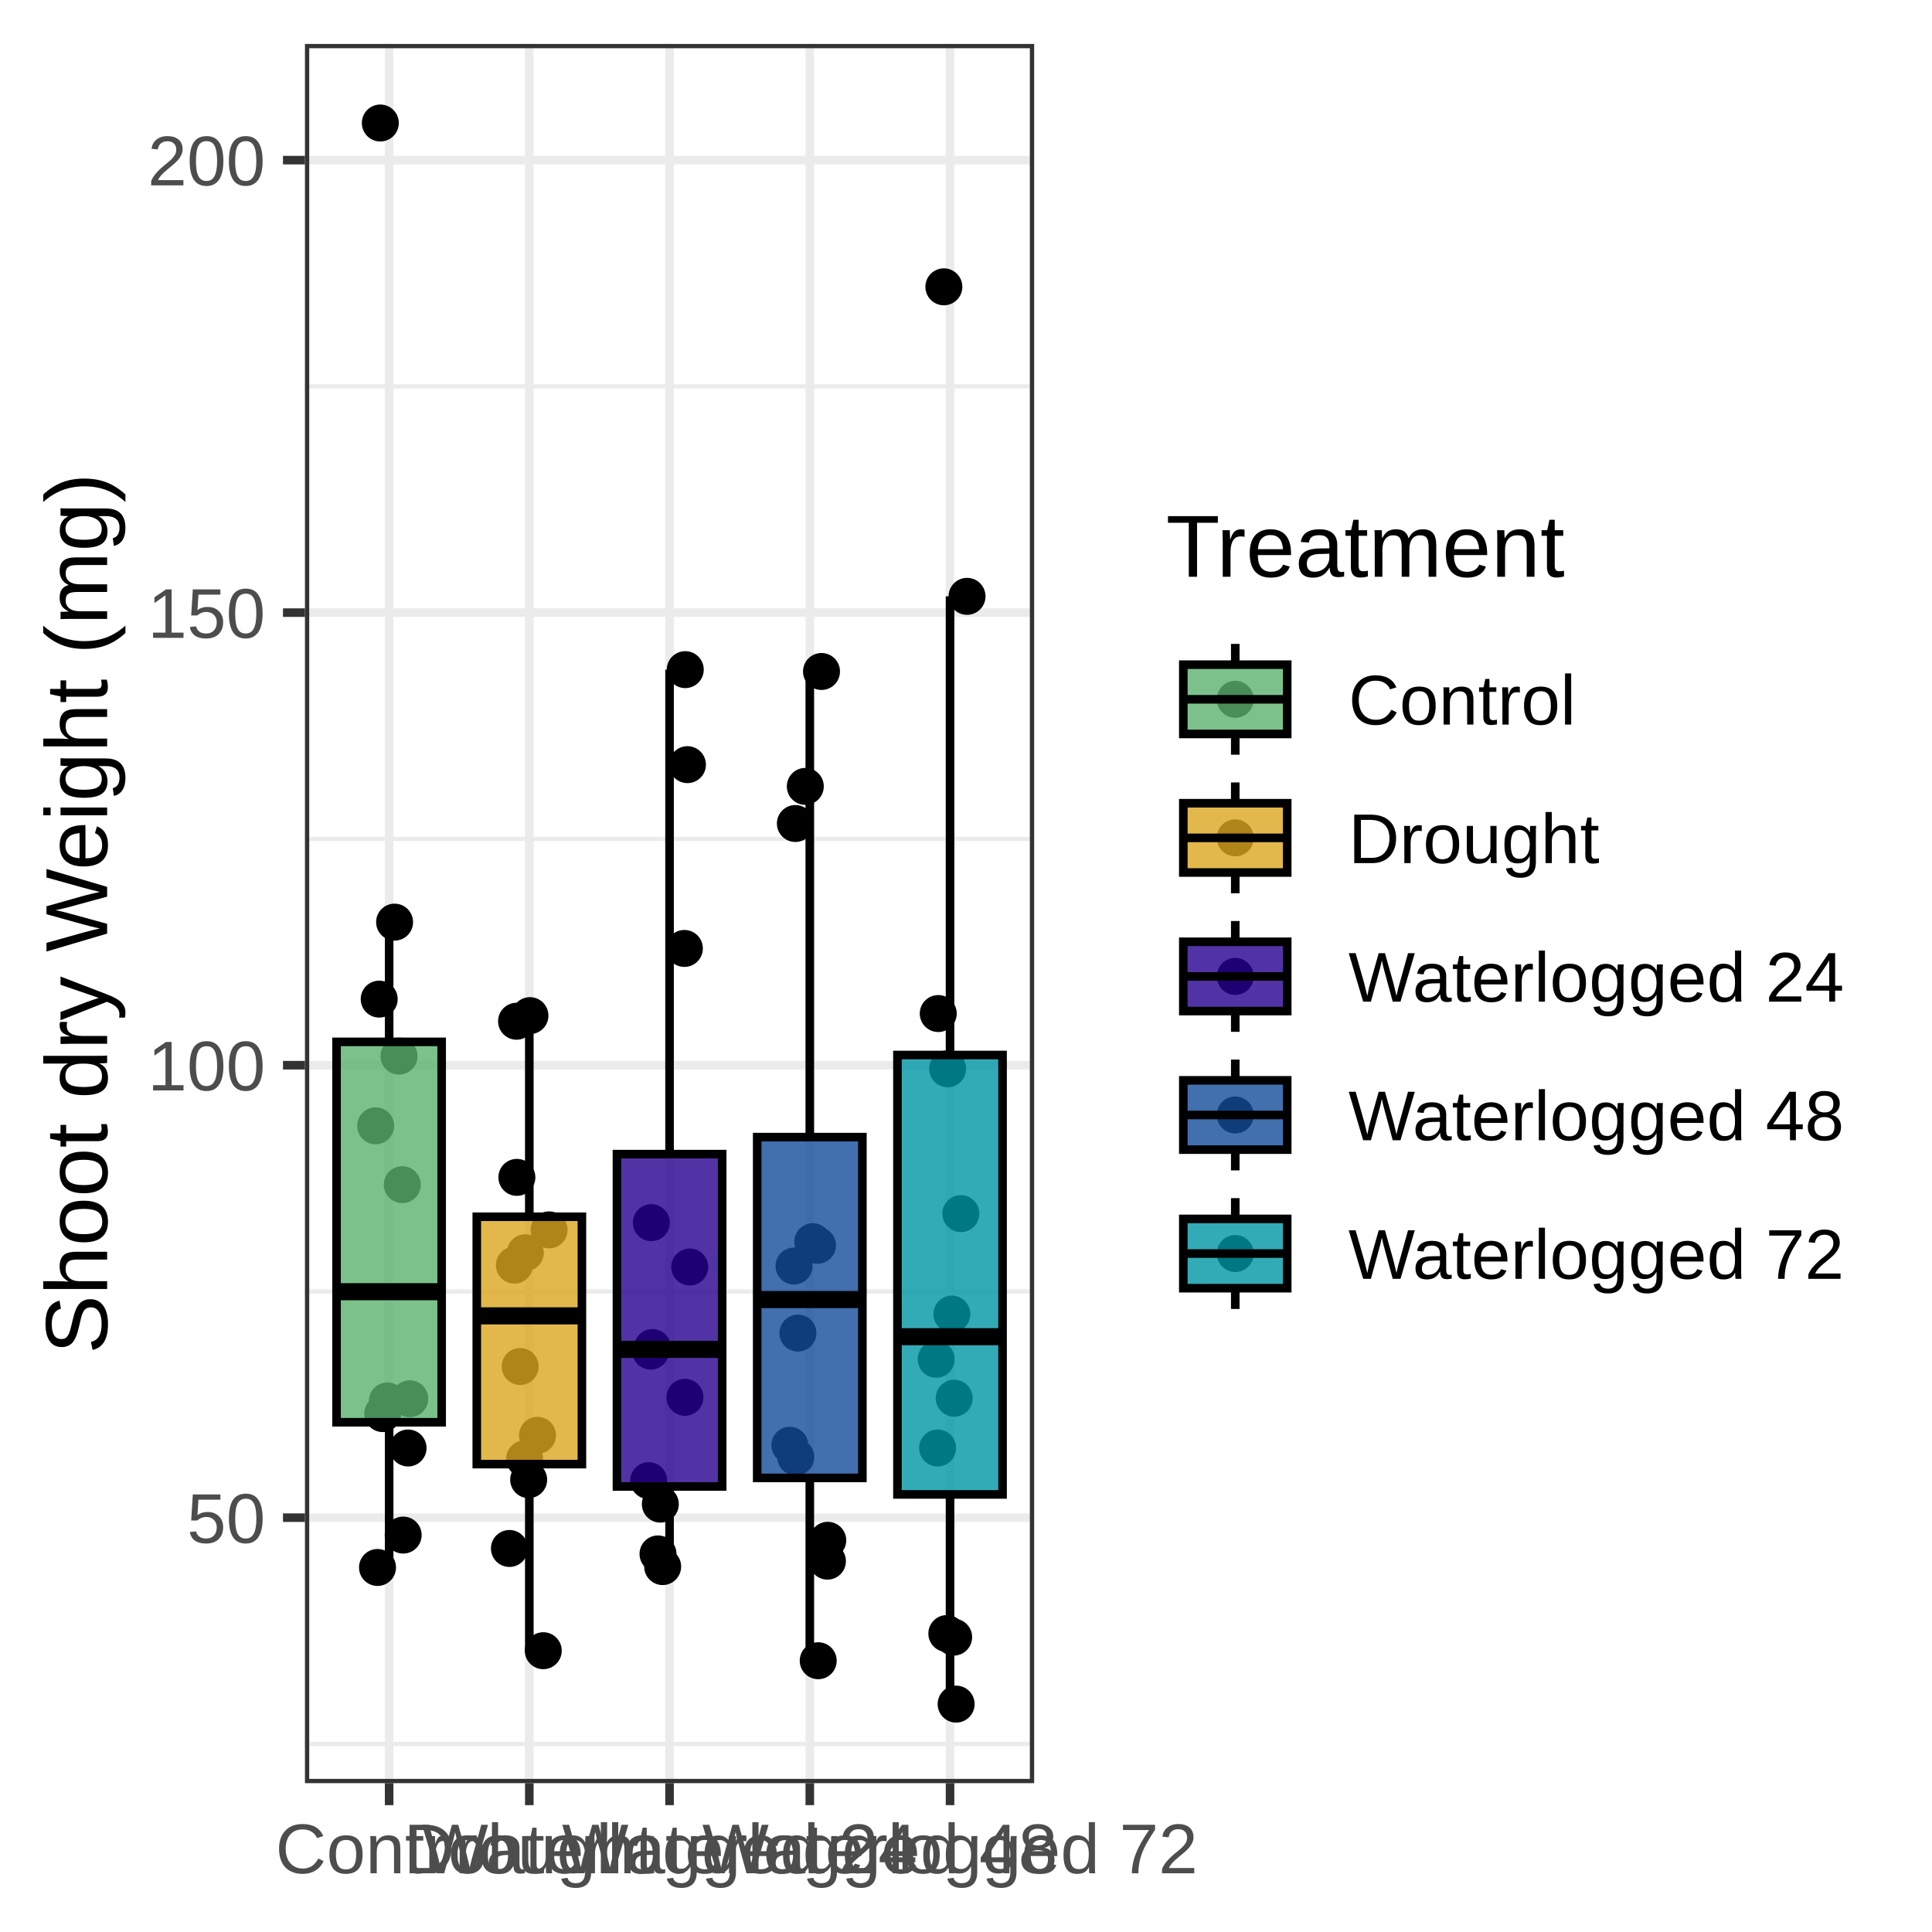
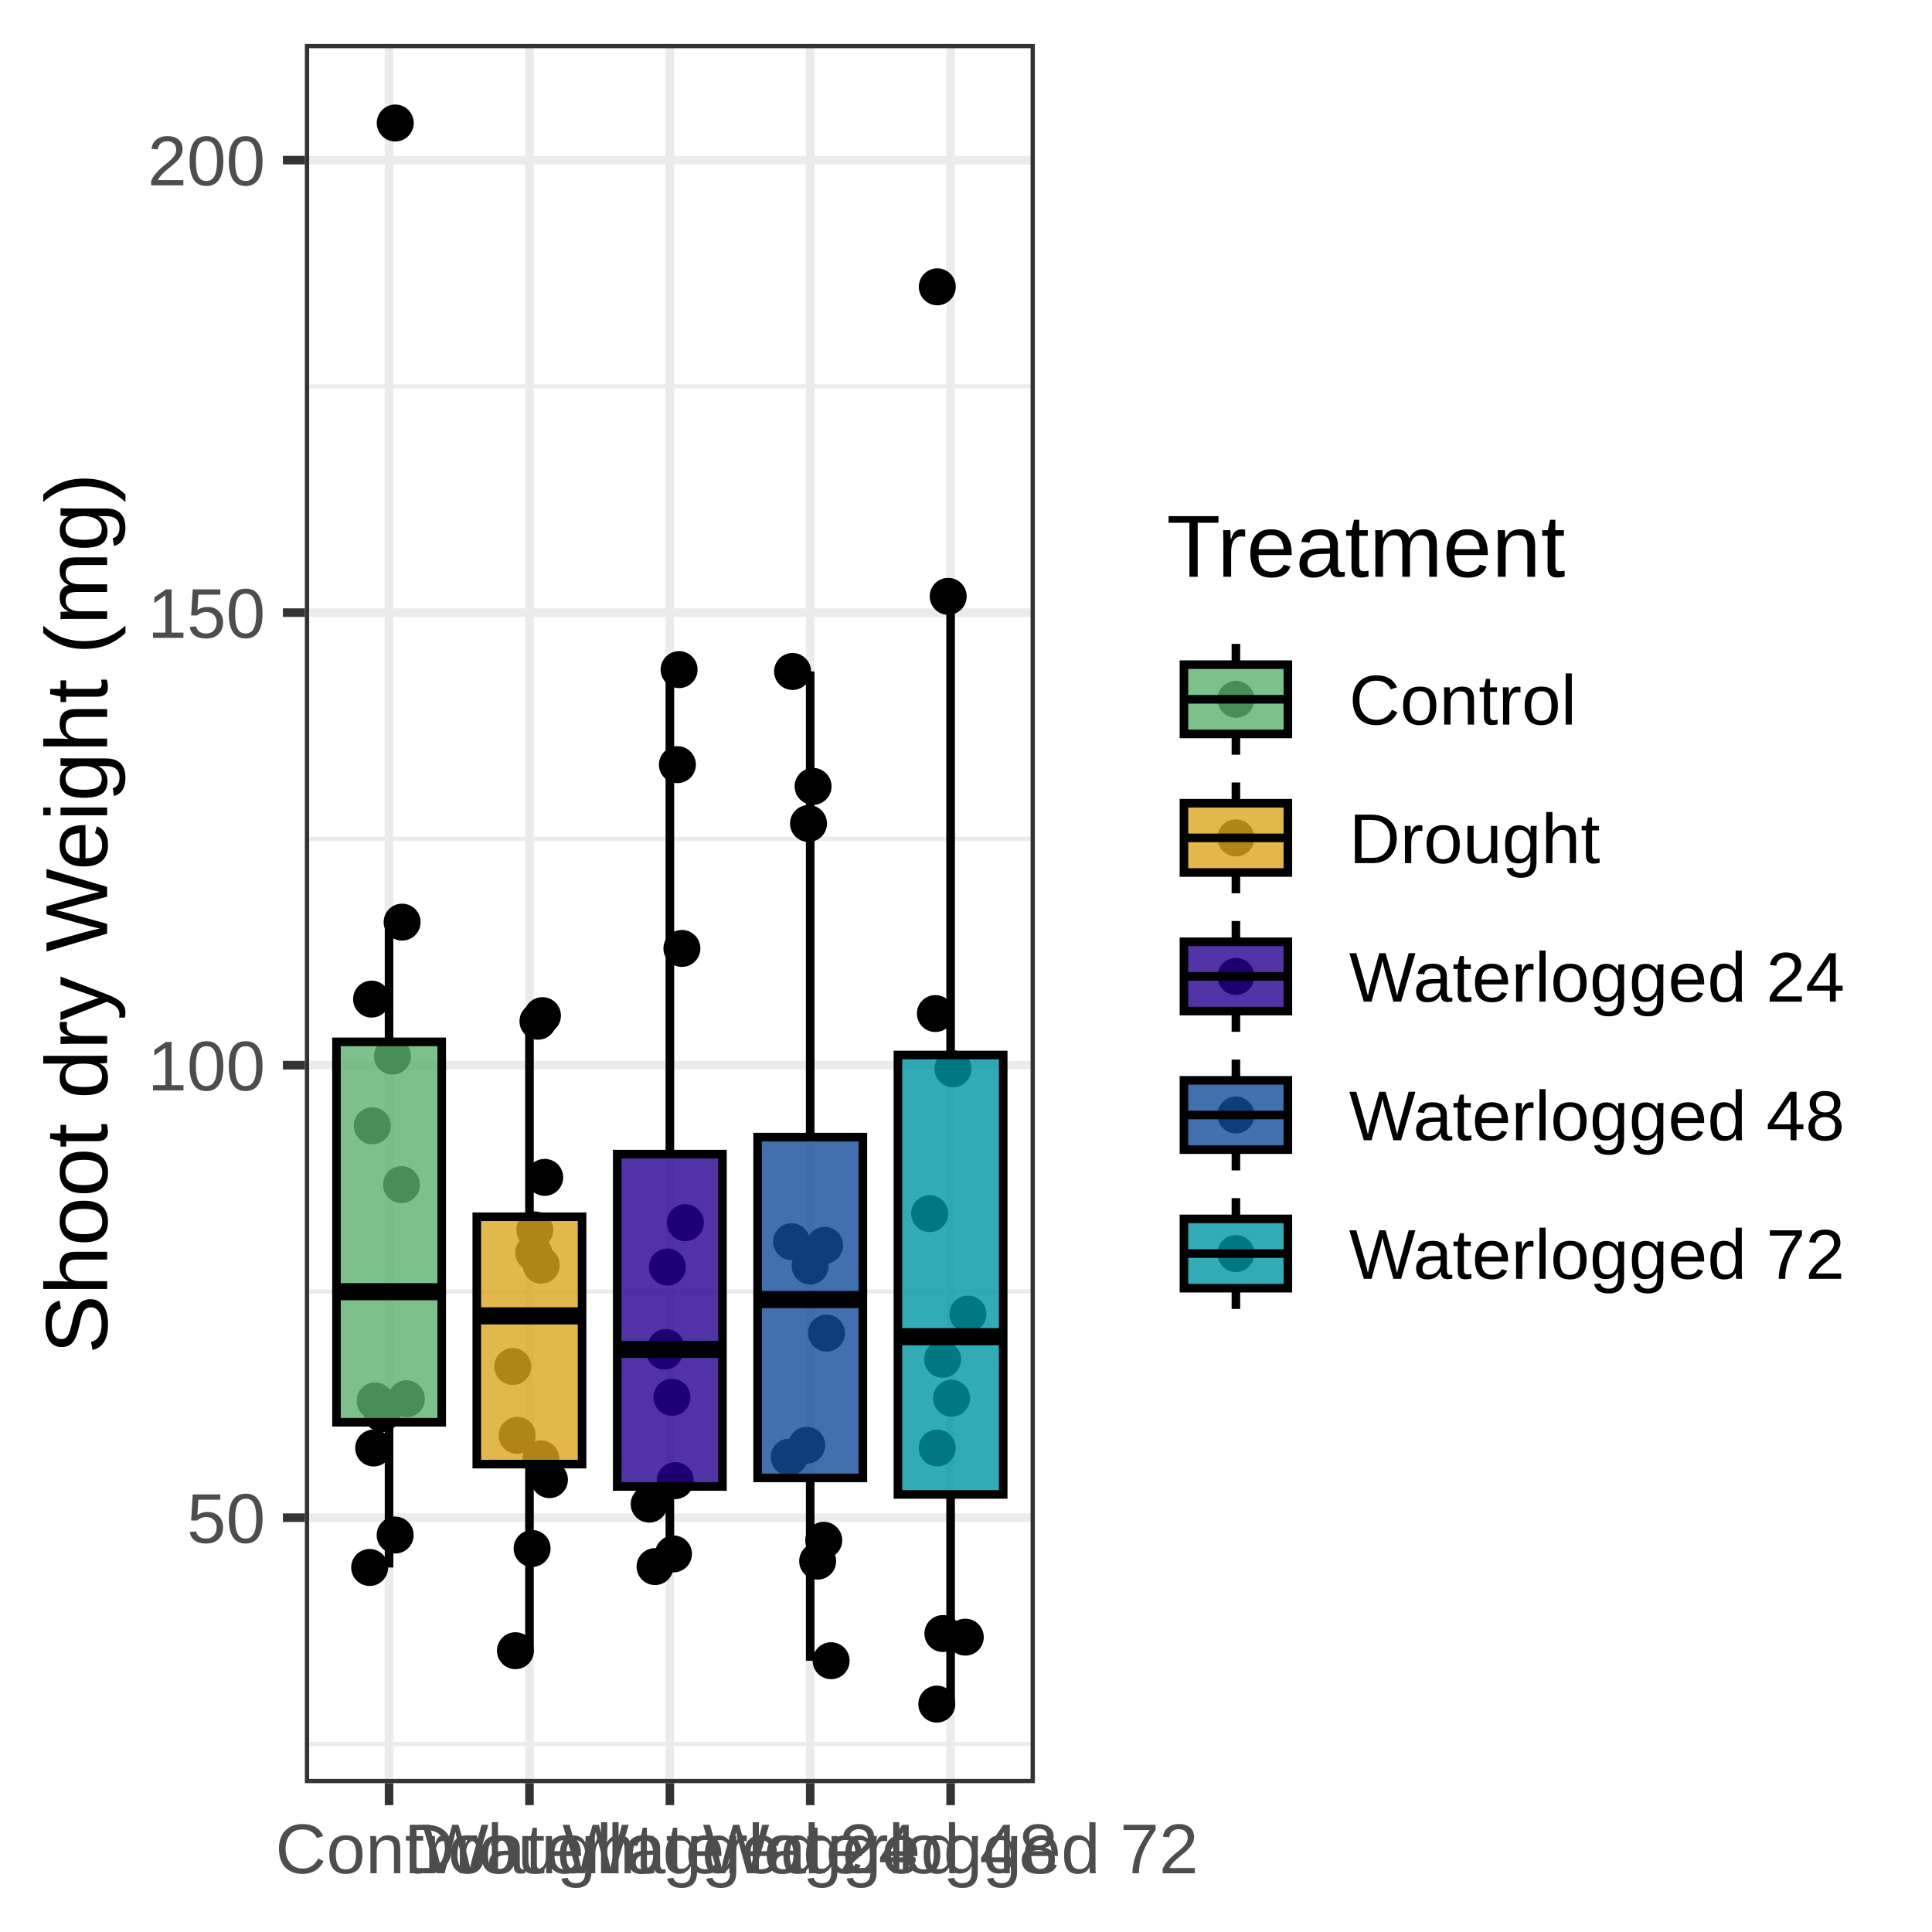
- <svg xmlns="http://www.w3.org/2000/svg" class="svglite" width="240.94pt" height="240.94pt" viewBox="0 0 240.94 240.94">
-   <defs>
-     <style type="text/css">
+ <svg xmlns="http://www.w3.org/2000/svg" width="240.94pt" height="240.94pt" viewBox="0 0 240.94 240.94">
+   <g class="svglite">
+     <defs>
+       <style type="text/css">
    .svglite line, .svglite polyline, .svglite polygon, .svglite path, .svglite rect, .svglite circle {
      fill: none;
      stroke: #000000;
      stroke-linecap: round;
      stroke-linejoin: round;
      stroke-miterlimit: 10.00;
    }
    .svglite text {
      white-space: pre;
    }
+     .svglite g.glyphgroup path {
+       fill: inherit;
+       stroke: none;
+     }
  </style>
-   </defs>
-   <rect width="100%" height="100%" style="stroke: none; fill: #FFFFFF;" />
-   <defs>
-     <clipPath id="cpMC4wMHwyNDAuOTR8MC4wMHwyNDAuOTQ=">
-       <rect x="0.00" y="0.00" width="240.94" height="240.94" />
-     </clipPath>
-   </defs>
-   <g clip-path="url(#cpMC4wMHwyNDAuOTR8MC4wMHwyNDAuOTQ=)">
-     <rect x="0.00" y="0.00" width="240.94" height="240.94" style="stroke-width: 1.07; stroke: #FFFFFF; fill: #FFFFFF;" />
-   </g>
-   <defs>
-     <clipPath id="cpMzguMDN8MTI4Ljk3fDUuNDh8MjIyLjM4">
-       <rect x="38.03" y="5.48" width="90.94" height="216.90" />
-     </clipPath>
-   </defs>
-   <g clip-path="url(#cpMzguMDN8MTI4Ljk3fDUuNDh8MjIyLjM4)">
-     <rect x="38.03" y="5.48" width="90.94" height="216.90" style="stroke-width: 1.07; stroke: none; fill: #FFFFFF;" />
-     <polyline points="38.03,217.49 128.97,217.49 " style="stroke-width: 0.53; stroke: #EBEBEB; stroke-linecap: butt;" />
-     <polyline points="38.03,161.06 128.97,161.06 " style="stroke-width: 0.53; stroke: #EBEBEB; stroke-linecap: butt;" />
-     <polyline points="38.03,104.62 128.97,104.62 " style="stroke-width: 0.53; stroke: #EBEBEB; stroke-linecap: butt;" />
-     <polyline points="38.03,48.18 128.97,48.18 " style="stroke-width: 0.53; stroke: #EBEBEB; stroke-linecap: butt;" />
-     <polyline points="38.03,189.27 128.97,189.27 " style="stroke-width: 1.07; stroke: #EBEBEB; stroke-linecap: butt;" />
-     <polyline points="38.03,132.84 128.97,132.84 " style="stroke-width: 1.07; stroke: #EBEBEB; stroke-linecap: butt;" />
-     <polyline points="38.03,76.40 128.97,76.40 " style="stroke-width: 1.07; stroke: #EBEBEB; stroke-linecap: butt;" />
-     <polyline points="38.03,19.97 128.97,19.97 " style="stroke-width: 1.07; stroke: #EBEBEB; stroke-linecap: butt;" />
-     <polyline points="48.53,222.38 48.53,5.48 " style="stroke-width: 1.07; stroke: #EBEBEB; stroke-linecap: butt;" />
-     <polyline points="66.01,222.38 66.01,5.48 " style="stroke-width: 1.07; stroke: #EBEBEB; stroke-linecap: butt;" />
-     <polyline points="83.50,222.38 83.50,5.48 " style="stroke-width: 1.07; stroke: #EBEBEB; stroke-linecap: butt;" />
-     <polyline points="100.99,222.38 100.99,5.48 " style="stroke-width: 1.07; stroke: #EBEBEB; stroke-linecap: butt;" />
-     <polyline points="118.48,222.38 118.48,5.48 " style="stroke-width: 1.07; stroke: #EBEBEB; stroke-linecap: butt;" />
-     <circle cx="85.73" cy="95.36" r="1.95" style="stroke-width: 0.71; fill: #000000;" />
-     <circle cx="116.93" cy="180.58" r="1.95" style="stroke-width: 0.71; fill: #000000;" />
-     <circle cx="103.19" cy="194.69" r="1.95" style="stroke-width: 0.71; fill: #000000;" />
-     <circle cx="51.10" cy="174.44" r="1.95" style="stroke-width: 0.71; fill: #000000;" />
-     <circle cx="65.93" cy="184.53" r="1.95" style="stroke-width: 0.71; fill: #000000;" />
-     <circle cx="66.09" cy="126.66" r="1.95" style="stroke-width: 0.71; fill: #000000;" />
-     <circle cx="64.42" cy="127.36" r="1.95" style="stroke-width: 0.71; fill: #000000;" />
-     <circle cx="68.48" cy="153.38" r="1.95" style="stroke-width: 0.71; fill: #000000;" />
-     <circle cx="117.71" cy="35.77" r="1.95" style="stroke-width: 0.71; fill: #000000;" />
-     <circle cx="50.17" cy="147.74" r="1.95" style="stroke-width: 0.71; fill: #000000;" />
-     <circle cx="85.46" cy="83.51" r="1.95" style="stroke-width: 0.71; fill: #000000;" />
-     <circle cx="82.35" cy="187.58" r="1.95" style="stroke-width: 0.71; fill: #000000;" />
-     <circle cx="99.51" cy="166.25" r="1.95" style="stroke-width: 0.71; fill: #000000;" />
-     <circle cx="118.08" cy="203.72" r="1.95" style="stroke-width: 0.71; fill: #000000;" />
-     <circle cx="64.87" cy="170.42" r="1.95" style="stroke-width: 0.71; fill: #000000;" />
-     <circle cx="102.04" cy="207.11" r="1.95" style="stroke-width: 0.71; fill: #000000;" />
-     <circle cx="99.02" cy="157.89" r="1.95" style="stroke-width: 0.71; fill: #000000;" />
-     <circle cx="101.95" cy="155.30" r="1.95" style="stroke-width: 0.71; fill: #000000;" />
-     <circle cx="101.36" cy="154.85" r="1.95" style="stroke-width: 0.71; fill: #000000;" />
-     <circle cx="82.64" cy="195.37" r="1.95" style="stroke-width: 0.71; fill: #000000;" />
-     <circle cx="47.73" cy="176.29" r="1.95" style="stroke-width: 0.71; fill: #000000;" />
-     <circle cx="119.83" cy="151.35" r="1.95" style="stroke-width: 0.71; fill: #000000;" />
-     <circle cx="81.23" cy="152.48" r="1.95" style="stroke-width: 0.71; fill: #000000;" />
-     <circle cx="80.90" cy="184.65" r="1.95" style="stroke-width: 0.71; fill: #000000;" />
-     <circle cx="49.76" cy="131.71" r="1.95" style="stroke-width: 0.71; fill: #000000;" />
-     <circle cx="117.01" cy="126.40" r="1.95" style="stroke-width: 0.71; fill: #000000;" />
-     <circle cx="46.85" cy="140.40" r="1.95" style="stroke-width: 0.71; fill: #000000;" />
-     <circle cx="119.24" cy="212.52" r="1.95" style="stroke-width: 0.71; fill: #000000;" />
-     <circle cx="99.24" cy="181.71" r="1.95" style="stroke-width: 0.71; fill: #000000;" />
-     <circle cx="82.06" cy="193.79" r="1.95" style="stroke-width: 0.71; fill: #000000;" />
-     <circle cx="118.18" cy="133.29" r="1.95" style="stroke-width: 0.71; fill: #000000;" />
-     <circle cx="64.46" cy="146.83" r="1.95" style="stroke-width: 0.71; fill: #000000;" />
-     <circle cx="81.37" cy="168.05" r="1.95" style="stroke-width: 0.71; fill: #000000;" />
-     <circle cx="67.75" cy="205.86" r="1.95" style="stroke-width: 0.71; fill: #000000;" />
-     <circle cx="48.31" cy="174.71" r="1.95" style="stroke-width: 0.71; fill: #000000;" />
-     <circle cx="67.03" cy="179.00" r="1.95" style="stroke-width: 0.71; fill: #000000;" />
-     <circle cx="100.43" cy="98.07" r="1.95" style="stroke-width: 0.71; fill: #000000;" />
-     <circle cx="119.00" cy="174.37" r="1.95" style="stroke-width: 0.71; fill: #000000;" />
-     <circle cx="64.15" cy="157.78" r="1.95" style="stroke-width: 0.71; fill: #000000;" />
-     <circle cx="99.19" cy="102.70" r="1.95" style="stroke-width: 0.71; fill: #000000;" />
-     <circle cx="47.29" cy="124.60" r="1.95" style="stroke-width: 0.71; fill: #000000;" />
-     <circle cx="49.21" cy="115.00" r="1.95" style="stroke-width: 0.71; fill: #000000;" />
-     <circle cx="116.75" cy="169.52" r="1.95" style="stroke-width: 0.71; fill: #000000;" />
-     <circle cx="81.14" cy="168.50" r="1.95" style="stroke-width: 0.71; fill: #000000;" />
-     <circle cx="86.02" cy="158.01" r="1.95" style="stroke-width: 0.71; fill: #000000;" />
-     <circle cx="118.71" cy="163.88" r="1.95" style="stroke-width: 0.71; fill: #000000;" />
-     <circle cx="103.23" cy="192.09" r="1.95" style="stroke-width: 0.71; fill: #000000;" />
-     <circle cx="50.89" cy="180.58" r="1.95" style="stroke-width: 0.71; fill: #000000;" />
-     <circle cx="120.60" cy="74.37" r="1.95" style="stroke-width: 0.71; fill: #000000;" />
-     <circle cx="98.50" cy="180.24" r="1.95" style="stroke-width: 0.71; fill: #000000;" />
-     <circle cx="63.53" cy="193.11" r="1.95" style="stroke-width: 0.71; fill: #000000;" />
-     <circle cx="65.42" cy="181.94" r="1.95" style="stroke-width: 0.71; fill: #000000;" />
-     <circle cx="47.08" cy="195.48" r="1.95" style="stroke-width: 0.71; fill: #000000;" />
-     <circle cx="102.45" cy="83.74" r="1.95" style="stroke-width: 0.71; fill: #000000;" />
-     <circle cx="47.43" cy="15.34" r="1.95" style="stroke-width: 0.71; fill: #000000;" />
-     <circle cx="118.93" cy="204.17" r="1.95" style="stroke-width: 0.71; fill: #000000;" />
-     <circle cx="85.42" cy="174.26" r="1.95" style="stroke-width: 0.71; fill: #000000;" />
-     <circle cx="65.51" cy="156.23" r="1.95" style="stroke-width: 0.71; fill: #000000;" />
-     <circle cx="50.28" cy="191.44" r="1.95" style="stroke-width: 0.71; fill: #000000;" />
-     <circle cx="85.35" cy="118.28" r="1.95" style="stroke-width: 0.71; fill: #000000;" />
-     <circle cx="48.53" cy="15.34" r="1.95" style="stroke-width: 0.71; stroke: none;" />
-     <line x1="48.53" y1="129.93" x2="48.53" y2="115.00" style="stroke-width: 1.07; stroke-linecap: butt;" />
-     <line x1="48.53" y1="177.37" x2="48.53" y2="195.48" style="stroke-width: 1.07; stroke-linecap: butt;" />
-     <polygon points="41.97,129.93 41.97,177.37 55.08,177.37 55.08,129.93 41.97,129.93 " style="stroke-width: 1.07; stroke-linecap: butt; stroke-linejoin: miter; fill: #5CB270; fill-opacity: 0.80;" />
-     <line x1="41.97" y1="161.09" x2="55.08" y2="161.09" style="stroke-width: 2.13; stroke-linecap: butt; stroke-linejoin: miter;" />
-     <line x1="66.01" y1="151.74" x2="66.01" y2="126.66" style="stroke-width: 1.07; stroke-linecap: butt;" />
-     <line x1="66.01" y1="182.59" x2="66.01" y2="205.86" style="stroke-width: 1.07; stroke-linecap: butt;" />
-     <polygon points="59.46,151.74 59.46,182.59 72.57,182.59 72.57,151.74 59.46,151.74 " style="stroke-width: 1.07; stroke-linecap: butt; stroke-linejoin: miter; fill: #DAA520; fill-opacity: 0.80;" />
-     <line x1="59.46" y1="164.10" x2="72.57" y2="164.10" style="stroke-width: 2.13; stroke-linecap: butt; stroke-linejoin: miter;" />
-     <line x1="83.50" y1="143.93" x2="83.50" y2="83.51" style="stroke-width: 1.07; stroke-linecap: butt;" />
-     <line x1="83.50" y1="185.38" x2="83.50" y2="195.37" style="stroke-width: 1.07; stroke-linecap: butt;" />
-     <polygon points="76.94,143.93 76.94,185.38 90.06,185.38 90.06,143.93 76.94,143.93 " style="stroke-width: 1.07; stroke-linecap: butt; stroke-linejoin: miter; fill: #26008E; fill-opacity: 0.80;" />
-     <line x1="76.94" y1="168.28" x2="90.06" y2="168.28" style="stroke-width: 2.13; stroke-linecap: butt; stroke-linejoin: miter;" />
-     <line x1="100.99" y1="141.81" x2="100.99" y2="83.74" style="stroke-width: 1.07; stroke-linecap: butt;" />
-     <line x1="100.99" y1="184.31" x2="100.99" y2="207.11" style="stroke-width: 1.07; stroke-linecap: butt;" />
-     <polygon points="94.43,141.81 94.43,184.31 107.55,184.31 107.55,141.81 94.43,141.81 " style="stroke-width: 1.07; stroke-linecap: butt; stroke-linejoin: miter; fill: #134B99; fill-opacity: 0.80;" />
-     <line x1="94.43" y1="162.07" x2="107.55" y2="162.07" style="stroke-width: 2.13; stroke-linecap: butt; stroke-linejoin: miter;" />
-     <circle cx="118.48" cy="35.77" r="1.95" style="stroke-width: 0.71; stroke: none;" />
-     <line x1="118.48" y1="131.57" x2="118.48" y2="74.37" style="stroke-width: 1.07; stroke-linecap: butt;" />
-     <line x1="118.48" y1="186.37" x2="118.48" y2="212.52" style="stroke-width: 1.07; stroke-linecap: butt;" />
-     <polygon points="111.92,131.57 111.92,186.37 125.03,186.37 125.03,131.57 111.92,131.57 " style="stroke-width: 1.07; stroke-linecap: butt; stroke-linejoin: miter; fill: #0096A4; fill-opacity: 0.80;" />
-     <line x1="111.92" y1="166.70" x2="125.03" y2="166.70" style="stroke-width: 2.13; stroke-linecap: butt; stroke-linejoin: miter;" />
-     <rect x="38.03" y="5.48" width="90.94" height="216.90" style="stroke-width: 1.07; stroke: #333333;" />
-   </g>
-   <g clip-path="url(#cpMC4wMHwyNDAuOTR8MC4wMHwyNDAuOTQ=)">
-     <text x="33.10" y="192.42" text-anchor="end" style="font-size: 8.80px;fill: #4D4D4D; font-family: &quot;Arial&quot;;" textLength="9.79px" lengthAdjust="spacingAndGlyphs">50</text>
-     <text x="33.10" y="135.99" text-anchor="end" style="font-size: 8.80px;fill: #4D4D4D; font-family: &quot;Arial&quot;;" textLength="14.69px" lengthAdjust="spacingAndGlyphs">100</text>
-     <text x="33.10" y="79.55" text-anchor="end" style="font-size: 8.80px;fill: #4D4D4D; font-family: &quot;Arial&quot;;" textLength="14.69px" lengthAdjust="spacingAndGlyphs">150</text>
-     <text x="33.10" y="23.12" text-anchor="end" style="font-size: 8.80px;fill: #4D4D4D; font-family: &quot;Arial&quot;;" textLength="14.69px" lengthAdjust="spacingAndGlyphs">200</text>
-     <polyline points="35.29,189.27 38.03,189.27 " style="stroke-width: 1.07; stroke: #333333; stroke-linecap: butt;" />
-     <polyline points="35.29,132.84 38.03,132.84 " style="stroke-width: 1.07; stroke: #333333; stroke-linecap: butt;" />
-     <polyline points="35.29,76.40 38.03,76.40 " style="stroke-width: 1.07; stroke: #333333; stroke-linecap: butt;" />
-     <polyline points="35.29,19.97 38.03,19.97 " style="stroke-width: 1.07; stroke: #333333; stroke-linecap: butt;" />
-     <polyline points="48.53,225.12 48.53,222.38 " style="stroke-width: 1.07; stroke: #333333; stroke-linecap: butt;" />
-     <polyline points="66.01,225.12 66.01,222.38 " style="stroke-width: 1.07; stroke: #333333; stroke-linecap: butt;" />
-     <polyline points="83.50,225.12 83.50,222.38 " style="stroke-width: 1.07; stroke: #333333; stroke-linecap: butt;" />
-     <polyline points="100.99,225.12 100.99,222.38 " style="stroke-width: 1.07; stroke: #333333; stroke-linecap: butt;" />
-     <polyline points="118.48,225.12 118.48,222.38 " style="stroke-width: 1.07; stroke: #333333; stroke-linecap: butt;" />
-     <text x="48.53" y="233.62" text-anchor="middle" style="font-size: 8.80px;fill: #4D4D4D; font-family: &quot;Arial&quot;;" textLength="28.37px" lengthAdjust="spacingAndGlyphs">Control</text>
-     <text x="66.01" y="233.62" text-anchor="middle" style="font-size: 8.80px;fill: #4D4D4D; font-family: &quot;Arial&quot;;" textLength="31.31px" lengthAdjust="spacingAndGlyphs">Drought</text>
-     <text x="83.50" y="233.62" text-anchor="middle" style="font-size: 8.80px;fill: #4D4D4D; font-family: &quot;Arial&quot;;" textLength="61.82px" lengthAdjust="spacingAndGlyphs">Waterlogged 24</text>
-     <text x="100.99" y="233.62" text-anchor="middle" style="font-size: 8.80px;fill: #4D4D4D; font-family: &quot;Arial&quot;;" textLength="61.82px" lengthAdjust="spacingAndGlyphs">Waterlogged 48</text>
-     <text x="118.48" y="233.62" text-anchor="middle" style="font-size: 8.80px;fill: #4D4D4D; font-family: &quot;Arial&quot;;" textLength="61.82px" lengthAdjust="spacingAndGlyphs">Waterlogged 72</text>
-     <text transform="translate(13.36,113.93) rotate(-90)" text-anchor="middle" style="font-size: 11.00px; font-family: &quot;Arial&quot;;" textLength="109.88px" lengthAdjust="spacingAndGlyphs">Shoot dry Weight (mg)</text>
-     <rect x="139.93" y="57.41" width="95.54" height="113.03" style="stroke-width: 1.07; stroke: none; fill: #FFFFFF;" />
-     <text x="145.41" y="71.93" style="font-size: 11.00px; font-family: &quot;Arial&quot;;" textLength="49.74px" lengthAdjust="spacingAndGlyphs">Treatment</text>
-     <rect x="145.41" y="78.57" width="17.28" height="17.28" style="stroke-width: 1.07; stroke: none; fill: #FFFFFF;" />
-     <circle cx="154.05" cy="87.21" r="1.95" style="stroke-width: 0.71; fill: #000000;" />
-     <polyline points="154.05,94.12 154.05,91.53 " style="stroke-width: 1.07; stroke-linecap: butt; stroke-linejoin: miter;" />
-     <polyline points="154.05,82.89 154.05,80.30 " style="stroke-width: 1.07; stroke-linecap: butt; stroke-linejoin: miter;" />
-     <rect x="147.57" y="82.89" width="12.96" height="8.64" style="stroke-width: 1.07; stroke-linecap: butt; stroke-linejoin: miter; fill: #5CB270; fill-opacity: 0.80;" />
-     <polyline points="147.57,87.21 160.53,87.21 " style="stroke-width: 1.07; stroke-linecap: butt; stroke-linejoin: miter;" />
-     <rect x="145.41" y="95.85" width="17.28" height="17.28" style="stroke-width: 1.07; stroke: none; fill: #FFFFFF;" />
-     <circle cx="154.05" cy="104.49" r="1.95" style="stroke-width: 0.71; fill: #000000;" />
-     <polyline points="154.05,111.40 154.05,108.81 " style="stroke-width: 1.07; stroke-linecap: butt; stroke-linejoin: miter;" />
-     <polyline points="154.05,100.17 154.05,97.58 " style="stroke-width: 1.07; stroke-linecap: butt; stroke-linejoin: miter;" />
-     <rect x="147.57" y="100.17" width="12.96" height="8.64" style="stroke-width: 1.07; stroke-linecap: butt; stroke-linejoin: miter; fill: #DAA520; fill-opacity: 0.80;" />
-     <polyline points="147.57,104.49 160.53,104.49 " style="stroke-width: 1.07; stroke-linecap: butt; stroke-linejoin: miter;" />
-     <rect x="145.41" y="113.13" width="17.28" height="17.28" style="stroke-width: 1.07; stroke: none; fill: #FFFFFF;" />
-     <circle cx="154.05" cy="121.77" r="1.95" style="stroke-width: 0.71; fill: #000000;" />
-     <polyline points="154.05,128.68 154.05,126.09 " style="stroke-width: 1.07; stroke-linecap: butt; stroke-linejoin: miter;" />
-     <polyline points="154.05,117.45 154.05,114.86 " style="stroke-width: 1.07; stroke-linecap: butt; stroke-linejoin: miter;" />
-     <rect x="147.57" y="117.45" width="12.96" height="8.64" style="stroke-width: 1.07; stroke-linecap: butt; stroke-linejoin: miter; fill: #26008E; fill-opacity: 0.80;" />
-     <polyline points="147.57,121.77 160.53,121.77 " style="stroke-width: 1.07; stroke-linecap: butt; stroke-linejoin: miter;" />
-     <rect x="145.41" y="130.41" width="17.28" height="17.28" style="stroke-width: 1.07; stroke: none; fill: #FFFFFF;" />
-     <circle cx="154.05" cy="139.05" r="1.95" style="stroke-width: 0.71; fill: #000000;" />
-     <polyline points="154.05,145.96 154.05,143.37 " style="stroke-width: 1.07; stroke-linecap: butt; stroke-linejoin: miter;" />
-     <polyline points="154.05,134.73 154.05,132.14 " style="stroke-width: 1.07; stroke-linecap: butt; stroke-linejoin: miter;" />
-     <rect x="147.57" y="134.73" width="12.96" height="8.64" style="stroke-width: 1.07; stroke-linecap: butt; stroke-linejoin: miter; fill: #134B99; fill-opacity: 0.80;" />
-     <polyline points="147.57,139.05 160.53,139.05 " style="stroke-width: 1.07; stroke-linecap: butt; stroke-linejoin: miter;" />
-     <rect x="145.41" y="147.69" width="17.28" height="17.28" style="stroke-width: 1.07; stroke: none; fill: #FFFFFF;" />
-     <circle cx="154.05" cy="156.33" r="1.95" style="stroke-width: 0.71; fill: #000000;" />
-     <polyline points="154.05,163.24 154.05,160.65 " style="stroke-width: 1.07; stroke-linecap: butt; stroke-linejoin: miter;" />
-     <polyline points="154.05,152.01 154.05,149.42 " style="stroke-width: 1.07; stroke-linecap: butt; stroke-linejoin: miter;" />
-     <rect x="147.57" y="152.01" width="12.96" height="8.64" style="stroke-width: 1.07; stroke-linecap: butt; stroke-linejoin: miter; fill: #0096A4; fill-opacity: 0.80;" />
-     <polyline points="147.57,156.33 160.53,156.33 " style="stroke-width: 1.07; stroke-linecap: butt; stroke-linejoin: miter;" />
-     <text x="168.17" y="90.36" style="font-size: 8.80px; font-family: &quot;Arial&quot;;" textLength="28.37px" lengthAdjust="spacingAndGlyphs">Control</text>
-     <text x="168.17" y="107.64" style="font-size: 8.80px; font-family: &quot;Arial&quot;;" textLength="31.31px" lengthAdjust="spacingAndGlyphs">Drought</text>
-     <text x="168.17" y="124.92" style="font-size: 8.80px; font-family: &quot;Arial&quot;;" textLength="61.82px" lengthAdjust="spacingAndGlyphs">Waterlogged 24</text>
-     <text x="168.17" y="142.20" style="font-size: 8.80px; font-family: &quot;Arial&quot;;" textLength="61.82px" lengthAdjust="spacingAndGlyphs">Waterlogged 48</text>
-     <text x="168.17" y="159.48" style="font-size: 8.80px; font-family: &quot;Arial&quot;;" textLength="61.82px" lengthAdjust="spacingAndGlyphs">Waterlogged 72</text>
+     </defs>
+     <rect width="100%" height="100%" style="stroke: none; fill: #FFFFFF;" />
+     <defs>
+       <clipPath id="cpMC4wMHwyNDAuOTR8MC4wMHwyNDAuOTQ=">
+         <rect x="0.00" y="0.00" width="240.94" height="240.94" />
+       </clipPath>
+     </defs>
+     <g clip-path="url(#cpMC4wMHwyNDAuOTR8MC4wMHwyNDAuOTQ=)">
+       <rect x="0.00" y="0.00" width="240.94" height="240.94" style="stroke-width: 1.07; stroke: #FFFFFF; fill: #FFFFFF;" />
+     </g>
+     <defs>
+       <clipPath id="cpMzguMDJ8MTI5LjA1fDUuNDh8MjIyLjM4">
+         <rect x="38.02" y="5.48" width="91.04" height="216.90" />
+       </clipPath>
+     </defs>
+     <g clip-path="url(#cpMzguMDJ8MTI5LjA1fDUuNDh8MjIyLjM4)">
+       <rect x="38.02" y="5.48" width="91.04" height="216.90" style="stroke-width: 1.07; stroke: none; fill: #FFFFFF;" />
+       <polyline points="38.02,217.49 129.05,217.49 " style="stroke-width: 0.53; stroke: #EBEBEB; stroke-linecap: butt;" />
+       <polyline points="38.02,161.06 129.05,161.06 " style="stroke-width: 0.53; stroke: #EBEBEB; stroke-linecap: butt;" />
+       <polyline points="38.02,104.62 129.05,104.62 " style="stroke-width: 0.53; stroke: #EBEBEB; stroke-linecap: butt;" />
+       <polyline points="38.02,48.18 129.05,48.18 " style="stroke-width: 0.53; stroke: #EBEBEB; stroke-linecap: butt;" />
+       <polyline points="38.02,189.27 129.05,189.27 " style="stroke-width: 1.07; stroke: #EBEBEB; stroke-linecap: butt;" />
+       <polyline points="38.02,132.84 129.05,132.84 " style="stroke-width: 1.07; stroke: #EBEBEB; stroke-linecap: butt;" />
+       <polyline points="38.02,76.40 129.05,76.40 " style="stroke-width: 1.07; stroke: #EBEBEB; stroke-linecap: butt;" />
+       <polyline points="38.02,19.97 129.05,19.97 " style="stroke-width: 1.07; stroke: #EBEBEB; stroke-linecap: butt;" />
+       <polyline points="48.52,222.38 48.52,5.48 " style="stroke-width: 1.07; stroke: #EBEBEB; stroke-linecap: butt;" />
+       <polyline points="66.03,222.38 66.03,5.48 " style="stroke-width: 1.07; stroke: #EBEBEB; stroke-linecap: butt;" />
+       <polyline points="83.54,222.38 83.54,5.48 " style="stroke-width: 1.07; stroke: #EBEBEB; stroke-linecap: butt;" />
+       <polyline points="101.04,222.38 101.04,5.48 " style="stroke-width: 1.07; stroke: #EBEBEB; stroke-linecap: butt;" />
+       <polyline points="118.55,222.38 118.55,5.48 " style="stroke-width: 1.07; stroke: #EBEBEB; stroke-linecap: butt;" />
+       <circle cx="84.48" cy="95.36" r="1.95" style="stroke-width: 0.71; fill: #000000;" />
+       <circle cx="116.88" cy="180.58" r="1.95" style="stroke-width: 0.71; fill: #000000;" />
+       <circle cx="101.97" cy="194.69" r="1.95" style="stroke-width: 0.71; fill: #000000;" />
+       <circle cx="50.69" cy="174.44" r="1.95" style="stroke-width: 0.71; fill: #000000;" />
+       <circle cx="68.52" cy="184.53" r="1.95" style="stroke-width: 0.71; fill: #000000;" />
+       <circle cx="67.65" cy="126.66" r="1.95" style="stroke-width: 0.71; fill: #000000;" />
+       <circle cx="67.09" cy="127.36" r="1.95" style="stroke-width: 0.71; fill: #000000;" />
+       <circle cx="66.70" cy="153.38" r="1.95" style="stroke-width: 0.71; fill: #000000;" />
+       <circle cx="116.89" cy="35.77" r="1.95" style="stroke-width: 0.71; fill: #000000;" />
+       <circle cx="50.07" cy="147.74" r="1.95" style="stroke-width: 0.71; fill: #000000;" />
+       <circle cx="84.69" cy="83.51" r="1.95" style="stroke-width: 0.71; fill: #000000;" />
+       <circle cx="80.96" cy="187.58" r="1.95" style="stroke-width: 0.71; fill: #000000;" />
+       <circle cx="103.07" cy="166.25" r="1.95" style="stroke-width: 0.71; fill: #000000;" />
+       <circle cx="117.59" cy="203.72" r="1.95" style="stroke-width: 0.71; fill: #000000;" />
+       <circle cx="63.95" cy="170.42" r="1.95" style="stroke-width: 0.71; fill: #000000;" />
+       <circle cx="103.65" cy="207.11" r="1.95" style="stroke-width: 0.71; fill: #000000;" />
+       <circle cx="101.03" cy="157.89" r="1.95" style="stroke-width: 0.71; fill: #000000;" />
+       <circle cx="102.84" cy="155.30" r="1.95" style="stroke-width: 0.71; fill: #000000;" />
+       <circle cx="98.72" cy="154.85" r="1.95" style="stroke-width: 0.71; fill: #000000;" />
+       <circle cx="81.69" cy="195.37" r="1.95" style="stroke-width: 0.71; fill: #000000;" />
+       <circle cx="47.64" cy="176.29" r="1.95" style="stroke-width: 0.71; fill: #000000;" />
+       <circle cx="115.94" cy="151.35" r="1.95" style="stroke-width: 0.71; fill: #000000;" />
+       <circle cx="85.47" cy="152.48" r="1.95" style="stroke-width: 0.71; fill: #000000;" />
+       <circle cx="84.21" cy="184.65" r="1.95" style="stroke-width: 0.71; fill: #000000;" />
+       <circle cx="48.94" cy="131.71" r="1.95" style="stroke-width: 0.71; fill: #000000;" />
+       <circle cx="116.65" cy="126.40" r="1.95" style="stroke-width: 0.71; fill: #000000;" />
+       <circle cx="46.43" cy="140.40" r="1.95" style="stroke-width: 0.71; fill: #000000;" />
+       <circle cx="116.83" cy="212.52" r="1.95" style="stroke-width: 0.71; fill: #000000;" />
+       <circle cx="98.42" cy="181.71" r="1.95" style="stroke-width: 0.71; fill: #000000;" />
+       <circle cx="83.99" cy="193.79" r="1.95" style="stroke-width: 0.71; fill: #000000;" />
+       <circle cx="118.84" cy="133.29" r="1.95" style="stroke-width: 0.71; fill: #000000;" />
+       <circle cx="67.93" cy="146.83" r="1.95" style="stroke-width: 0.71; fill: #000000;" />
+       <circle cx="83.05" cy="168.05" r="1.95" style="stroke-width: 0.71; fill: #000000;" />
+       <circle cx="64.28" cy="205.86" r="1.95" style="stroke-width: 0.71; fill: #000000;" />
+       <circle cx="46.78" cy="174.71" r="1.95" style="stroke-width: 0.71; fill: #000000;" />
+       <circle cx="64.50" cy="179.00" r="1.95" style="stroke-width: 0.71; fill: #000000;" />
+       <circle cx="101.40" cy="98.07" r="1.95" style="stroke-width: 0.71; fill: #000000;" />
+       <circle cx="118.67" cy="174.37" r="1.95" style="stroke-width: 0.71; fill: #000000;" />
+       <circle cx="67.50" cy="157.78" r="1.95" style="stroke-width: 0.71; fill: #000000;" />
+       <circle cx="100.83" cy="102.70" r="1.95" style="stroke-width: 0.71; fill: #000000;" />
+       <circle cx="46.34" cy="124.60" r="1.95" style="stroke-width: 0.71; fill: #000000;" />
+       <circle cx="50.15" cy="115.00" r="1.95" style="stroke-width: 0.71; fill: #000000;" />
+       <circle cx="117.55" cy="169.52" r="1.95" style="stroke-width: 0.71; fill: #000000;" />
+       <circle cx="82.87" cy="168.50" r="1.95" style="stroke-width: 0.71; fill: #000000;" />
+       <circle cx="83.23" cy="158.01" r="1.95" style="stroke-width: 0.71; fill: #000000;" />
+       <circle cx="120.71" cy="163.88" r="1.95" style="stroke-width: 0.71; fill: #000000;" />
+       <circle cx="102.73" cy="192.09" r="1.95" style="stroke-width: 0.71; fill: #000000;" />
+       <circle cx="46.60" cy="180.58" r="1.95" style="stroke-width: 0.71; fill: #000000;" />
+       <circle cx="118.25" cy="74.37" r="1.95" style="stroke-width: 0.71; fill: #000000;" />
+       <circle cx="100.61" cy="180.24" r="1.95" style="stroke-width: 0.71; fill: #000000;" />
+       <circle cx="66.36" cy="193.11" r="1.95" style="stroke-width: 0.71; fill: #000000;" />
+       <circle cx="67.45" cy="181.94" r="1.95" style="stroke-width: 0.71; fill: #000000;" />
+       <circle cx="46.10" cy="195.48" r="1.95" style="stroke-width: 0.71; fill: #000000;" />
+       <circle cx="98.84" cy="83.74" r="1.95" style="stroke-width: 0.71; fill: #000000;" />
+       <circle cx="49.29" cy="15.34" r="1.95" style="stroke-width: 0.71; fill: #000000;" />
+       <circle cx="120.38" cy="204.17" r="1.95" style="stroke-width: 0.71; fill: #000000;" />
+       <circle cx="83.80" cy="174.26" r="1.95" style="stroke-width: 0.71; fill: #000000;" />
+       <circle cx="66.56" cy="156.23" r="1.95" style="stroke-width: 0.71; fill: #000000;" />
+       <circle cx="49.28" cy="191.44" r="1.95" style="stroke-width: 0.71; fill: #000000;" />
+       <circle cx="85.04" cy="118.28" r="1.95" style="stroke-width: 0.71; fill: #000000;" />
+       <circle cx="48.52" cy="15.34" r="1.95" style="stroke-width: 0.71; stroke: none;" />
+       <line x1="48.52" y1="129.93" x2="48.52" y2="115.00" style="stroke-width: 1.07; stroke-linecap: butt;" />
+       <line x1="48.52" y1="177.37" x2="48.52" y2="195.48" style="stroke-width: 1.07; stroke-linecap: butt;" />
+       <polygon points="41.96,129.93 41.96,177.37 55.09,177.37 55.09,129.93 41.96,129.93 " style="stroke-width: 1.07; stroke-linecap: butt; stroke-linejoin: miter; fill: #5CB270; fill-opacity: 0.80;" />
+       <line x1="41.96" y1="161.09" x2="55.09" y2="161.09" style="stroke-width: 2.13; stroke-linecap: butt; stroke-linejoin: miter;" />
+       <line x1="66.03" y1="151.74" x2="66.03" y2="126.66" style="stroke-width: 1.07; stroke-linecap: butt;" />
+       <line x1="66.03" y1="182.59" x2="66.03" y2="205.86" style="stroke-width: 1.07; stroke-linecap: butt;" />
+       <polygon points="59.46,151.74 59.46,182.59 72.59,182.59 72.59,151.74 59.46,151.74 " style="stroke-width: 1.07; stroke-linecap: butt; stroke-linejoin: miter; fill: #DAA520; fill-opacity: 0.80;" />
+       <line x1="59.46" y1="164.10" x2="72.59" y2="164.10" style="stroke-width: 2.13; stroke-linecap: butt; stroke-linejoin: miter;" />
+       <line x1="83.54" y1="143.93" x2="83.54" y2="83.51" style="stroke-width: 1.07; stroke-linecap: butt;" />
+       <line x1="83.54" y1="185.38" x2="83.54" y2="195.37" style="stroke-width: 1.07; stroke-linecap: butt;" />
+       <polygon points="76.97,143.93 76.97,185.38 90.10,185.38 90.10,143.93 76.97,143.93 " style="stroke-width: 1.07; stroke-linecap: butt; stroke-linejoin: miter; fill: #26008E; fill-opacity: 0.80;" />
+       <line x1="76.97" y1="168.28" x2="90.10" y2="168.28" style="stroke-width: 2.13; stroke-linecap: butt; stroke-linejoin: miter;" />
+       <line x1="101.04" y1="141.81" x2="101.04" y2="83.74" style="stroke-width: 1.07; stroke-linecap: butt;" />
+       <line x1="101.04" y1="184.31" x2="101.04" y2="207.11" style="stroke-width: 1.07; stroke-linecap: butt;" />
+       <polygon points="94.48,141.81 94.48,184.31 107.61,184.31 107.61,141.81 94.48,141.81 " style="stroke-width: 1.07; stroke-linecap: butt; stroke-linejoin: miter; fill: #134B99; fill-opacity: 0.80;" />
+       <line x1="94.48" y1="162.07" x2="107.61" y2="162.07" style="stroke-width: 2.13; stroke-linecap: butt; stroke-linejoin: miter;" />
+       <circle cx="118.55" cy="35.77" r="1.95" style="stroke-width: 0.71; stroke: none;" />
+       <line x1="118.55" y1="131.57" x2="118.55" y2="74.37" style="stroke-width: 1.07; stroke-linecap: butt;" />
+       <line x1="118.55" y1="186.37" x2="118.55" y2="212.52" style="stroke-width: 1.07; stroke-linecap: butt;" />
+       <polygon points="111.98,131.57 111.98,186.37 125.11,186.37 125.11,131.57 111.98,131.57 " style="stroke-width: 1.07; stroke-linecap: butt; stroke-linejoin: miter; fill: #0096A4; fill-opacity: 0.80;" />
+       <line x1="111.98" y1="166.70" x2="125.11" y2="166.70" style="stroke-width: 2.13; stroke-linecap: butt; stroke-linejoin: miter;" />
+       <rect x="38.02" y="5.48" width="91.04" height="216.90" style="stroke-width: 1.07; stroke: #333333;" />
+     </g>
+     <g clip-path="url(#cpMC4wMHwyNDAuOTR8MC4wMHwyNDAuOTQ=)">
+       <text x="33.09" y="192.42" text-anchor="end" style="font-size: 8.80px;fill: #4D4D4D; font-family: &quot;Arial&quot;;" textLength="9.78px" lengthAdjust="spacingAndGlyphs">50</text>
+       <text x="33.09" y="135.99" text-anchor="end" style="font-size: 8.80px;fill: #4D4D4D; font-family: &quot;Arial&quot;;" textLength="14.67px" lengthAdjust="spacingAndGlyphs">100</text>
+       <text x="33.09" y="79.55" text-anchor="end" style="font-size: 8.80px;fill: #4D4D4D; font-family: &quot;Arial&quot;;" textLength="14.67px" lengthAdjust="spacingAndGlyphs">150</text>
+       <text x="33.09" y="23.12" text-anchor="end" style="font-size: 8.80px;fill: #4D4D4D; font-family: &quot;Arial&quot;;" textLength="14.67px" lengthAdjust="spacingAndGlyphs">200</text>
+       <polyline points="35.28,189.27 38.02,189.27 " style="stroke-width: 1.07; stroke: #333333; stroke-linecap: butt;" />
+       <polyline points="35.28,132.84 38.02,132.84 " style="stroke-width: 1.07; stroke: #333333; stroke-linecap: butt;" />
+       <polyline points="35.28,76.40 38.02,76.40 " style="stroke-width: 1.07; stroke: #333333; stroke-linecap: butt;" />
+       <polyline points="35.28,19.97 38.02,19.97 " style="stroke-width: 1.07; stroke: #333333; stroke-linecap: butt;" />
+       <polyline points="48.52,225.12 48.52,222.38 " style="stroke-width: 1.07; stroke: #333333; stroke-linecap: butt;" />
+       <polyline points="66.03,225.12 66.03,222.38 " style="stroke-width: 1.07; stroke: #333333; stroke-linecap: butt;" />
+       <polyline points="83.54,225.12 83.54,222.38 " style="stroke-width: 1.07; stroke: #333333; stroke-linecap: butt;" />
+       <polyline points="101.04,225.12 101.04,222.38 " style="stroke-width: 1.07; stroke: #333333; stroke-linecap: butt;" />
+       <polyline points="118.55,225.12 118.55,222.38 " style="stroke-width: 1.07; stroke: #333333; stroke-linecap: butt;" />
+       <text x="48.52" y="233.62" text-anchor="middle" style="font-size: 8.80px;fill: #4D4D4D; font-family: &quot;Arial&quot;;" textLength="28.34px" lengthAdjust="spacingAndGlyphs">Control</text>
+       <text x="66.03" y="233.62" text-anchor="middle" style="font-size: 8.80px;fill: #4D4D4D; font-family: &quot;Arial&quot;;" textLength="31.28px" lengthAdjust="spacingAndGlyphs">Drought</text>
+       <text x="83.54" y="233.62" text-anchor="middle" style="font-size: 8.80px;fill: #4D4D4D; font-family: &quot;Arial&quot;;" textLength="61.73px" lengthAdjust="spacingAndGlyphs">Waterlogged 24</text>
+       <text x="101.04" y="233.62" text-anchor="middle" style="font-size: 8.80px;fill: #4D4D4D; font-family: &quot;Arial&quot;;" textLength="61.73px" lengthAdjust="spacingAndGlyphs">Waterlogged 48</text>
+       <text x="118.55" y="233.62" text-anchor="middle" style="font-size: 8.80px;fill: #4D4D4D; font-family: &quot;Arial&quot;;" textLength="61.73px" lengthAdjust="spacingAndGlyphs">Waterlogged 72</text>
+       <text transform="translate(13.36,113.93) rotate(-90)" text-anchor="middle" style="font-size: 11.00px; font-family: &quot;Arial&quot;;" textLength="109.89px" lengthAdjust="spacingAndGlyphs">Shoot dry Weight (mg)</text>
+       <rect x="140.01" y="57.41" width="95.45" height="113.03" style="stroke-width: 1.07; stroke: none; fill: #FFFFFF;" />
+       <text x="145.49" y="71.93" style="font-size: 11.00px; font-family: &quot;Arial&quot;;" textLength="49.75px" lengthAdjust="spacingAndGlyphs">Treatment</text>
+       <rect x="145.49" y="78.57" width="17.28" height="17.28" style="stroke-width: 1.07; stroke: none; fill: #FFFFFF;" />
+       <circle cx="154.13" cy="87.21" r="1.95" style="stroke-width: 0.71; fill: #000000;" />
+       <polyline points="154.13,94.12 154.13,91.53 " style="stroke-width: 1.07; stroke-linecap: butt; stroke-linejoin: miter;" />
+       <polyline points="154.13,82.89 154.13,80.30 " style="stroke-width: 1.07; stroke-linecap: butt; stroke-linejoin: miter;" />
+       <rect x="147.65" y="82.89" width="12.96" height="8.64" style="stroke-width: 1.07; stroke-linecap: butt; stroke-linejoin: miter; fill: #5CB270; fill-opacity: 0.80;" />
+       <polyline points="147.65,87.21 160.61,87.21 " style="stroke-width: 1.07; stroke-linecap: butt; stroke-linejoin: miter;" />
+       <rect x="145.49" y="95.85" width="17.28" height="17.28" style="stroke-width: 1.07; stroke: none; fill: #FFFFFF;" />
+       <circle cx="154.13" cy="104.49" r="1.95" style="stroke-width: 0.71; fill: #000000;" />
+       <polyline points="154.13,111.40 154.13,108.81 " style="stroke-width: 1.07; stroke-linecap: butt; stroke-linejoin: miter;" />
+       <polyline points="154.13,100.17 154.13,97.58 " style="stroke-width: 1.07; stroke-linecap: butt; stroke-linejoin: miter;" />
+       <rect x="147.65" y="100.17" width="12.96" height="8.64" style="stroke-width: 1.07; stroke-linecap: butt; stroke-linejoin: miter; fill: #DAA520; fill-opacity: 0.80;" />
+       <polyline points="147.65,104.49 160.61,104.49 " style="stroke-width: 1.07; stroke-linecap: butt; stroke-linejoin: miter;" />
+       <rect x="145.49" y="113.13" width="17.28" height="17.28" style="stroke-width: 1.07; stroke: none; fill: #FFFFFF;" />
+       <circle cx="154.13" cy="121.77" r="1.95" style="stroke-width: 0.71; fill: #000000;" />
+       <polyline points="154.13,128.68 154.13,126.09 " style="stroke-width: 1.07; stroke-linecap: butt; stroke-linejoin: miter;" />
+       <polyline points="154.13,117.45 154.13,114.86 " style="stroke-width: 1.07; stroke-linecap: butt; stroke-linejoin: miter;" />
+       <rect x="147.65" y="117.45" width="12.96" height="8.64" style="stroke-width: 1.07; stroke-linecap: butt; stroke-linejoin: miter; fill: #26008E; fill-opacity: 0.80;" />
+       <polyline points="147.65,121.77 160.61,121.77 " style="stroke-width: 1.07; stroke-linecap: butt; stroke-linejoin: miter;" />
+       <rect x="145.49" y="130.41" width="17.28" height="17.28" style="stroke-width: 1.07; stroke: none; fill: #FFFFFF;" />
+       <circle cx="154.13" cy="139.05" r="1.95" style="stroke-width: 0.71; fill: #000000;" />
+       <polyline points="154.13,145.96 154.13,143.37 " style="stroke-width: 1.07; stroke-linecap: butt; stroke-linejoin: miter;" />
+       <polyline points="154.13,134.73 154.13,132.14 " style="stroke-width: 1.07; stroke-linecap: butt; stroke-linejoin: miter;" />
+       <rect x="147.65" y="134.73" width="12.96" height="8.64" style="stroke-width: 1.07; stroke-linecap: butt; stroke-linejoin: miter; fill: #134B99; fill-opacity: 0.80;" />
+       <polyline points="147.65,139.05 160.61,139.05 " style="stroke-width: 1.07; stroke-linecap: butt; stroke-linejoin: miter;" />
+       <rect x="145.49" y="147.69" width="17.28" height="17.28" style="stroke-width: 1.07; stroke: none; fill: #FFFFFF;" />
+       <circle cx="154.13" cy="156.33" r="1.95" style="stroke-width: 0.71; fill: #000000;" />
+       <polyline points="154.13,163.24 154.13,160.65 " style="stroke-width: 1.07; stroke-linecap: butt; stroke-linejoin: miter;" />
+       <polyline points="154.13,152.01 154.13,149.42 " style="stroke-width: 1.07; stroke-linecap: butt; stroke-linejoin: miter;" />
+       <rect x="147.65" y="152.01" width="12.96" height="8.64" style="stroke-width: 1.07; stroke-linecap: butt; stroke-linejoin: miter; fill: #0096A4; fill-opacity: 0.80;" />
+       <polyline points="147.65,156.33 160.61,156.33 " style="stroke-width: 1.07; stroke-linecap: butt; stroke-linejoin: miter;" />
+       <text x="168.25" y="90.36" style="font-size: 8.80px; font-family: &quot;Arial&quot;;" textLength="28.34px" lengthAdjust="spacingAndGlyphs">Control</text>
+       <text x="168.25" y="107.64" style="font-size: 8.80px; font-family: &quot;Arial&quot;;" textLength="31.28px" lengthAdjust="spacingAndGlyphs">Drought</text>
+       <text x="168.25" y="124.92" style="font-size: 8.80px; font-family: &quot;Arial&quot;;" textLength="61.73px" lengthAdjust="spacingAndGlyphs">Waterlogged 24</text>
+       <text x="168.25" y="142.20" style="font-size: 8.80px; font-family: &quot;Arial&quot;;" textLength="61.73px" lengthAdjust="spacingAndGlyphs">Waterlogged 48</text>
+       <text x="168.25" y="159.48" style="font-size: 8.80px; font-family: &quot;Arial&quot;;" textLength="61.73px" lengthAdjust="spacingAndGlyphs">Waterlogged 72</text>
+     </g>
  </g>
</svg>
